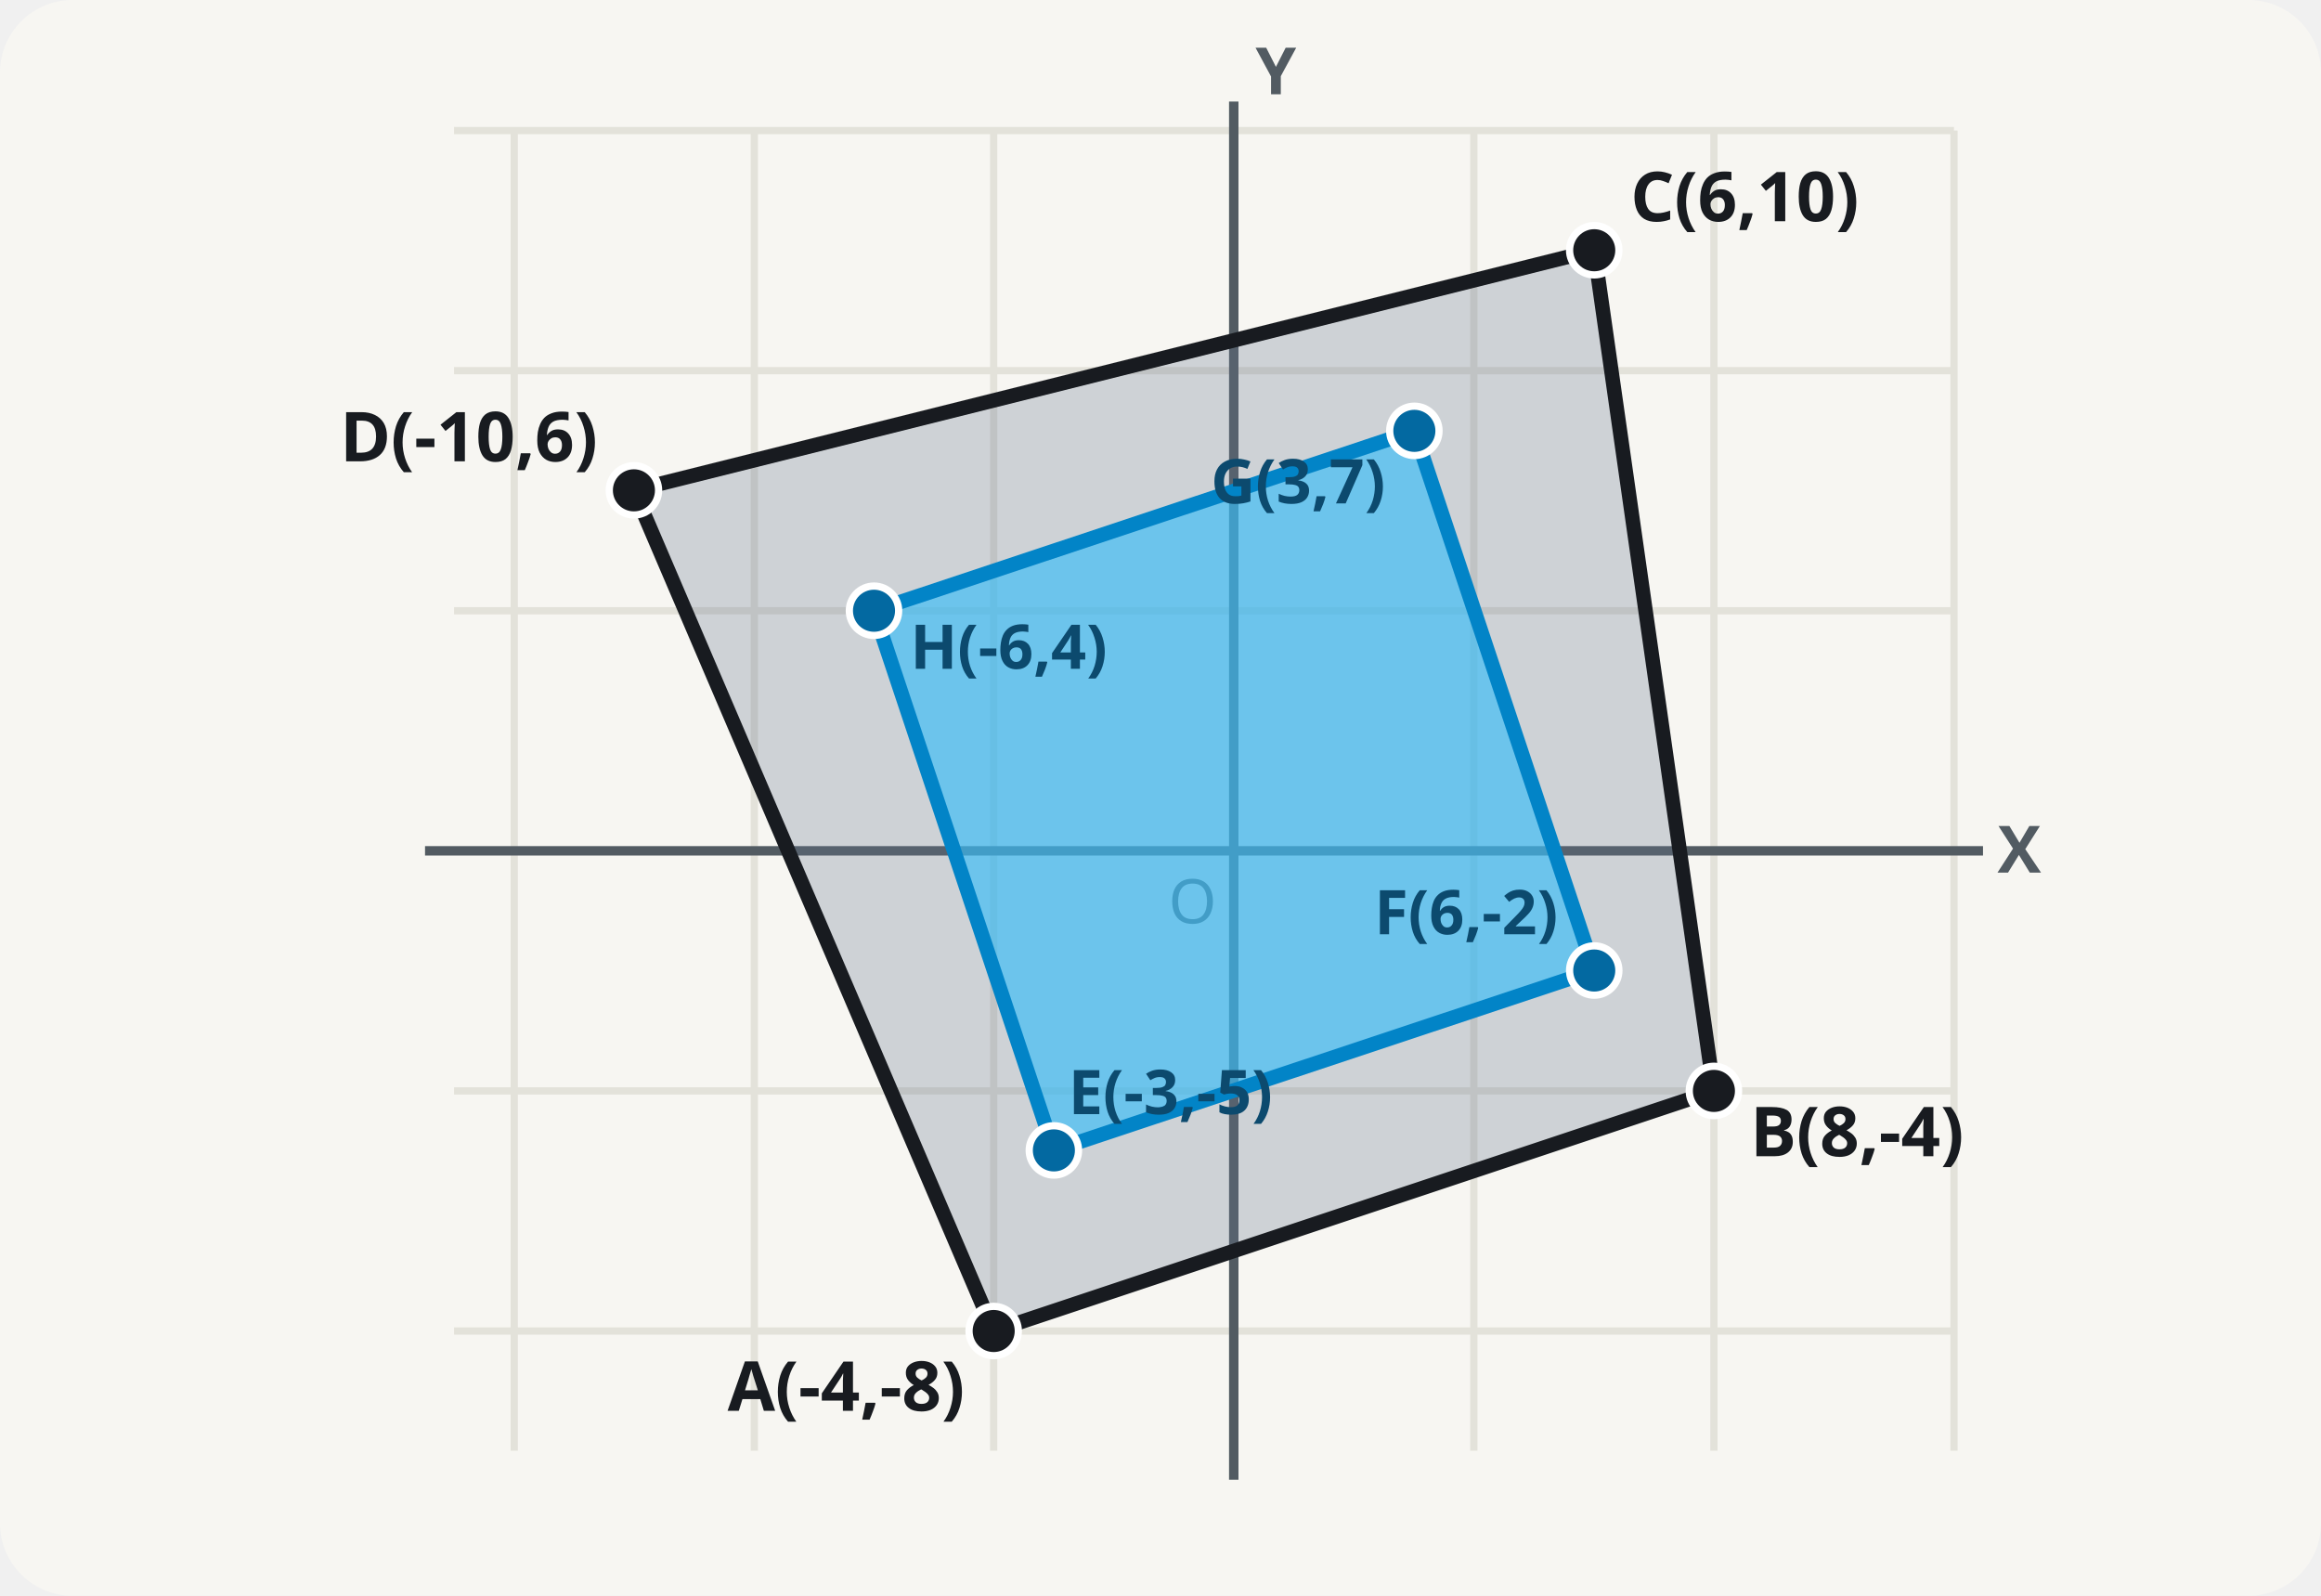
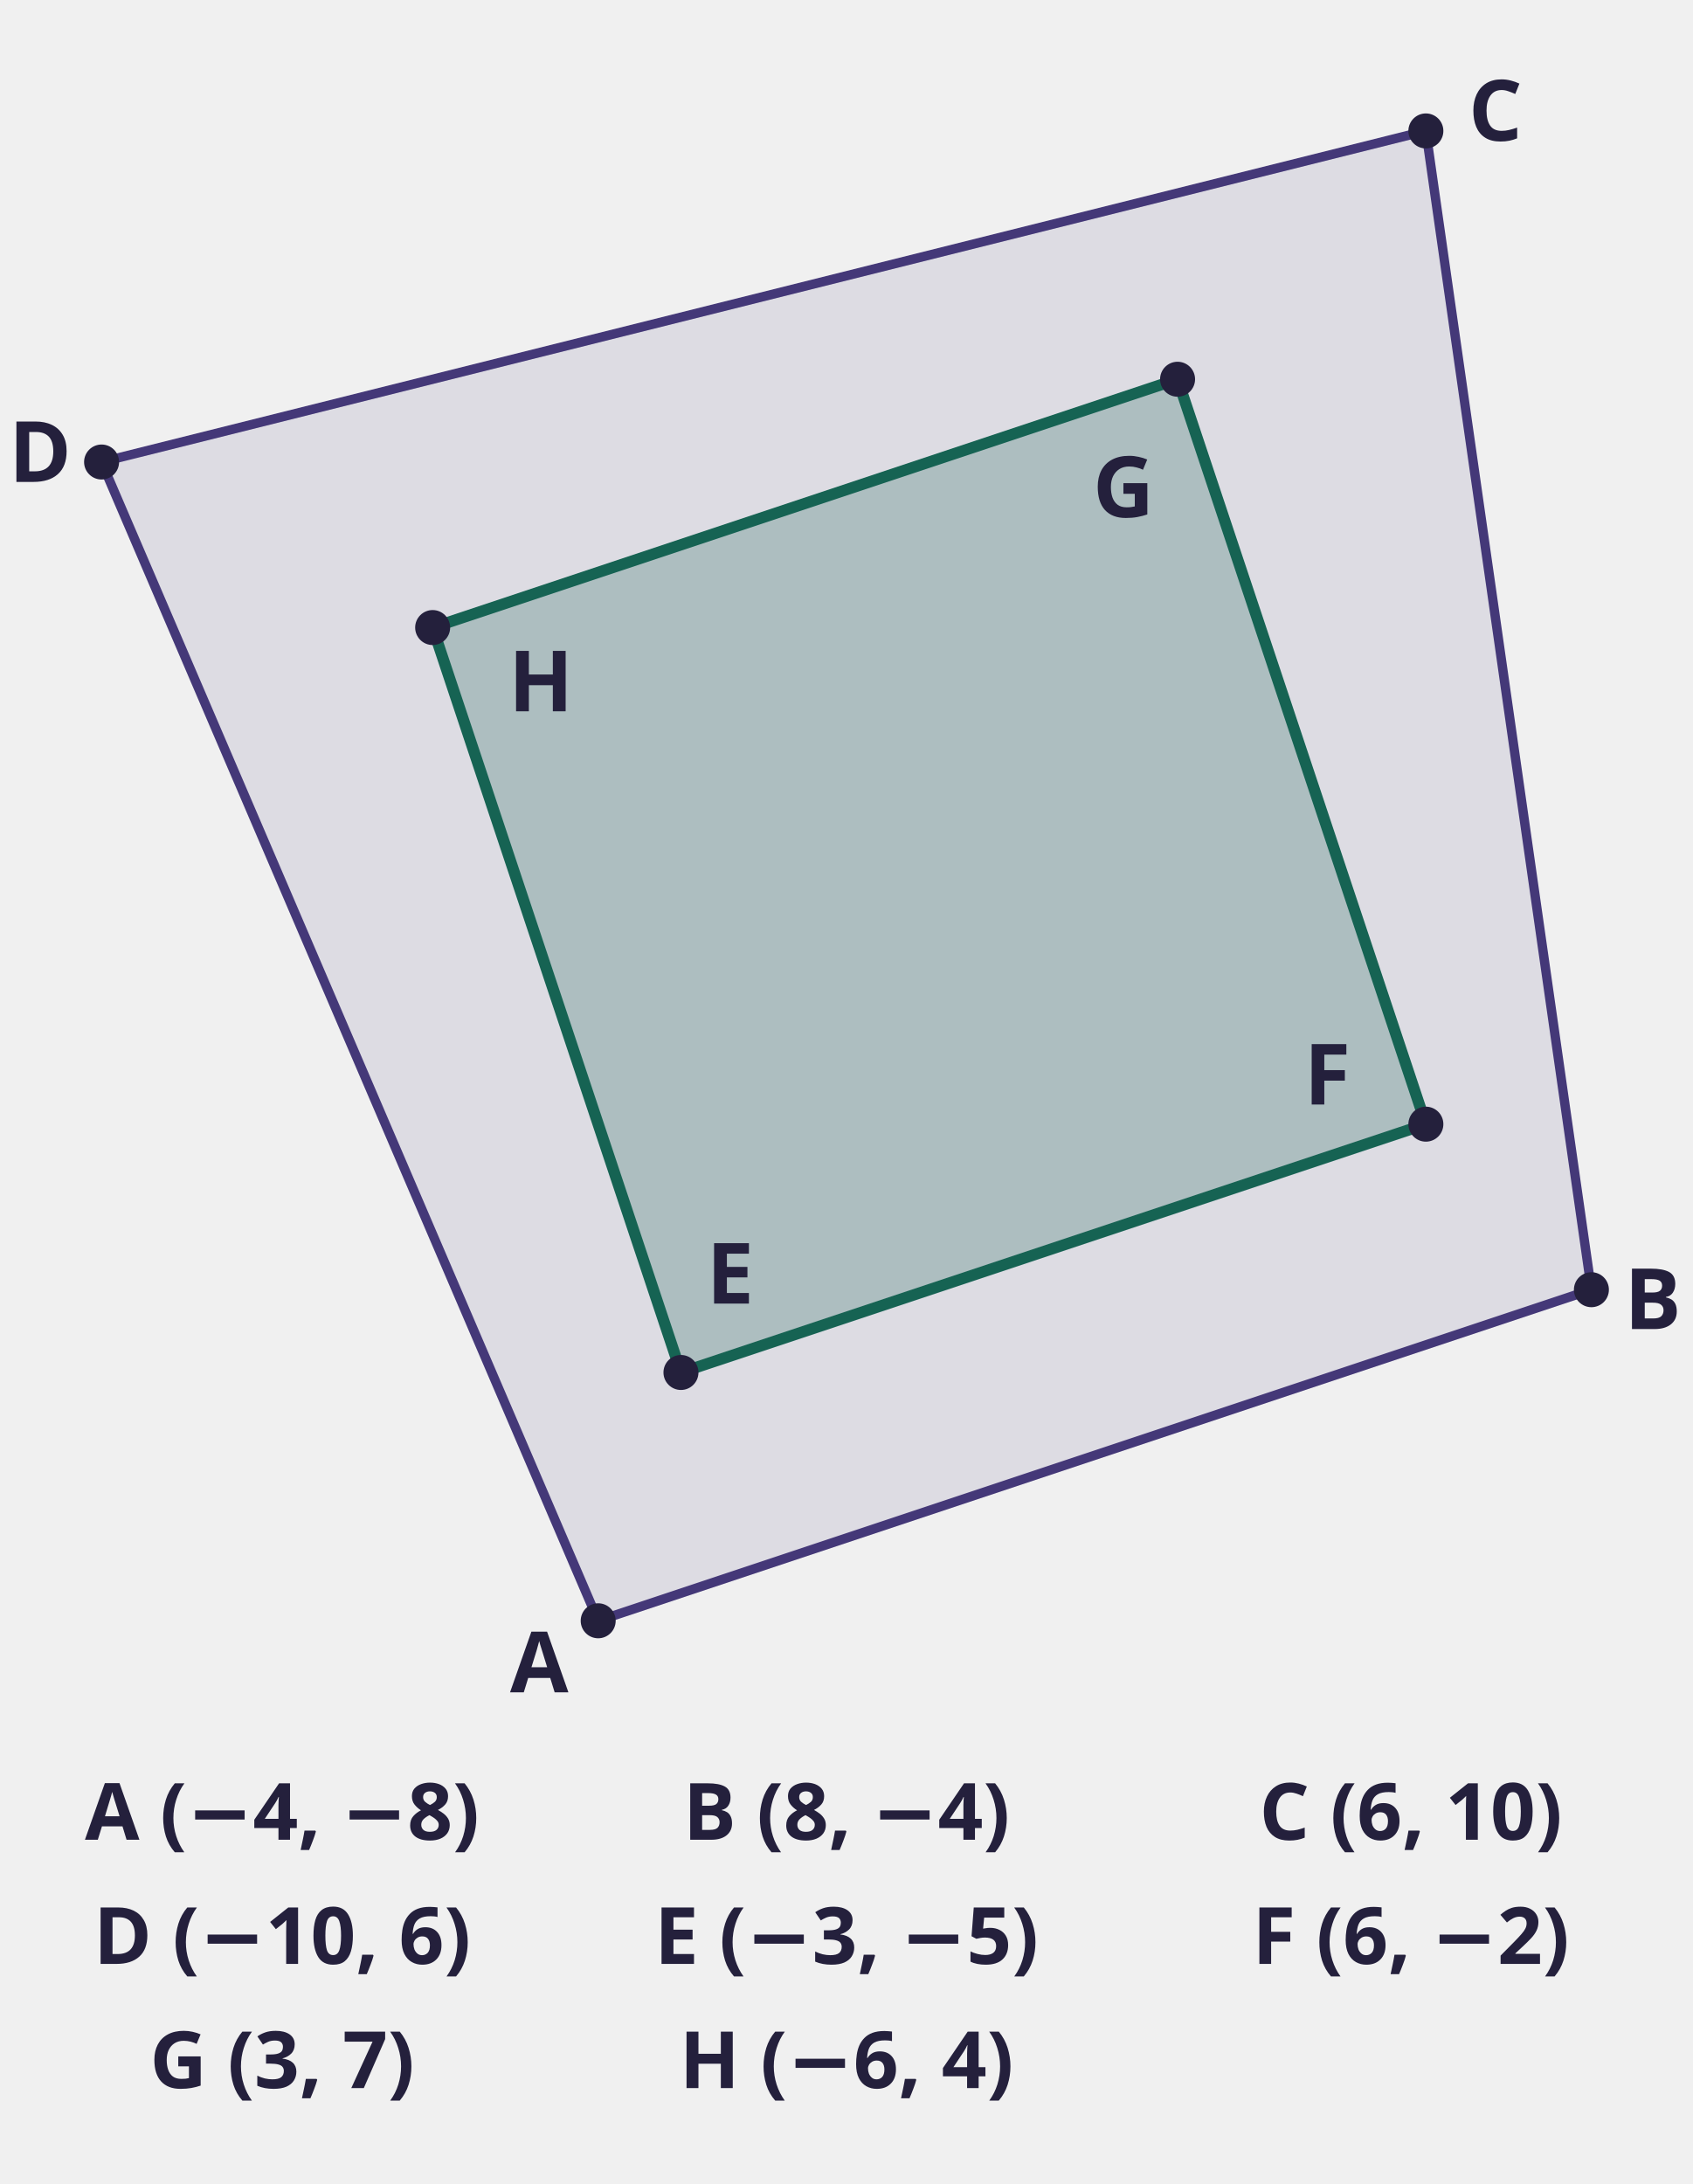
- <svg xmlns="http://www.w3.org/2000/svg" viewBox="0 0 320 220" role="img" aria-labelledby="t desc">
-   <rect width="320" height="220" rx="10" fill="#F7F6F2" />
-   <line x1="70.9" y1="18.0" x2="70.9" y2="200.0" stroke="#E3E2DA" stroke-width="1" />
-   <line x1="104" y1="18.0" x2="104" y2="200.0" stroke="#E3E2DA" stroke-width="1" />
-   <line x1="137" y1="18.0" x2="137" y2="200.0" stroke="#E3E2DA" stroke-width="1" />
-   <line x1="170.1" y1="18.0" x2="170.1" y2="200.0" stroke="#E3E2DA" stroke-width="1" />
-   <line x1="203.2" y1="18.0" x2="203.2" y2="200.0" stroke="#E3E2DA" stroke-width="1" />
-   <line x1="236.3" y1="18.0" x2="236.3" y2="200.0" stroke="#E3E2DA" stroke-width="1" />
-   <line x1="269.4" y1="18.0" x2="269.4" y2="200.0" stroke="#E3E2DA" stroke-width="1" />
-   <line x1="62.6" y1="183.5" x2="269.4" y2="183.5" stroke="#E3E2DA" stroke-width="1" />
-   <line x1="62.6" y1="150.4" x2="269.4" y2="150.4" stroke="#E3E2DA" stroke-width="1" />
-   <line x1="62.6" y1="117.3" x2="269.4" y2="117.3" stroke="#E3E2DA" stroke-width="1" />
-   <line x1="62.6" y1="84.2" x2="269.4" y2="84.2" stroke="#E3E2DA" stroke-width="1" />
-   <line x1="62.6" y1="51.1" x2="269.4" y2="51.1" stroke="#E3E2DA" stroke-width="1" />
-   <line x1="62.6" y1="18" x2="269.4" y2="18" stroke="#E3E2DA" stroke-width="1" />
-   <line x1="58.6" y1="117.3" x2="273.4" y2="117.3" stroke="#525B62" stroke-width="1.3" />
-   <text x="275.4" y="120.3" font-family="system-ui,sans-serif" font-size="9" font-weight="700" fill="#525B62">X</text>
-   <line x1="170.1" y1="14.0" x2="170.1" y2="204.0" stroke="#525B62" stroke-width="1.3" />
-   <text x="173.1" y="13.0" font-family="system-ui,sans-serif" font-size="9" font-weight="700" fill="#525B62">Y</text>
-   <text x="161.1" y="127.3" font-family="system-ui,sans-serif" font-size="8.5" fill="#525B62">O</text>
-   <polygon points="137,183.5 236.3,150.4 219.8,34.5 87.4,67.6" fill="#64748B" fill-opacity="0.28" stroke="#181B20" stroke-width="2" stroke-linejoin="round" />
-   <polygon points="145.3,158.6 219.8,133.8 195,59.4 120.5,84.2" fill="#38BDF8" fill-opacity="0.65" stroke="#0284C7" stroke-width="2" stroke-linejoin="round" />
-   <circle cx="137" cy="183.5" r="3.4" fill="#181B20" stroke="#FFFFFF" stroke-width="1" />
-   <text x="133" y="194.5" font-family="system-ui,sans-serif" font-size="9.5" font-weight="700" text-anchor="end" fill="#181B20">A(-4,-8)</text>
-   <circle cx="236.3" cy="150.4" r="3.4" fill="#181B20" stroke="#FFFFFF" stroke-width="1" />
-   <text x="241.3" y="159.4" font-family="system-ui,sans-serif" font-size="9.5" font-weight="700" text-anchor="start" fill="#181B20">B(8,-4)</text>
-   <circle cx="219.8" cy="34.5" r="3.4" fill="#181B20" stroke="#FFFFFF" stroke-width="1" />
-   <text x="224.8" y="30.5" font-family="system-ui,sans-serif" font-size="9.5" font-weight="700" text-anchor="start" fill="#181B20">C(6,10)</text>
-   <circle cx="87.4" cy="67.6" r="3.4" fill="#181B20" stroke="#FFFFFF" stroke-width="1" />
-   <text x="82.4" y="63.6" font-family="system-ui,sans-serif" font-size="9.5" font-weight="700" text-anchor="end" fill="#181B20">D(-10,6)</text>
-   <circle cx="145.3" cy="158.6" r="3.4" fill="#0369A1" stroke="#FFFFFF" stroke-width="1" />
-   <text x="147.3" y="153.6" font-family="system-ui,sans-serif" font-size="8.5" font-weight="700" text-anchor="start" fill="#0C4A6E">E(-3,-5)</text>
-   <circle cx="219.8" cy="133.8" r="3.4" fill="#0369A1" stroke="#FFFFFF" stroke-width="1" />
-   <text x="214.8" y="128.8" font-family="system-ui,sans-serif" font-size="8.5" font-weight="700" text-anchor="end" fill="#0C4A6E">F(6,-2)</text>
-   <circle cx="195" cy="59.4" r="3.4" fill="#0369A1" stroke="#FFFFFF" stroke-width="1" />
-   <text x="191" y="69.4" font-family="system-ui,sans-serif" font-size="8.5" font-weight="700" text-anchor="end" fill="#0C4A6E">G(3,7)</text>
-   <circle cx="120.5" cy="84.2" r="3.4" fill="#0369A1" stroke="#FFFFFF" stroke-width="1" />
-   <text x="125.5" y="92.2" font-family="system-ui,sans-serif" font-size="8.5" font-weight="700" text-anchor="start" fill="#0C4A6E">H(-6,4)</text>
+ <svg xmlns="http://www.w3.org/2000/svg" role="img" viewBox="0 0 300 387" font-family="system-ui, sans-serif" font-weight="550" aria-labelledby="t desc">
+   <polygon points="106,287.2 282,228.533 252.667,23.2 18,81.867" fill="#443878" fill-opacity="0.11" data-dg-region="ABCD" />
+   <polygon points="120.667,243.2 252.667,199.2 208.667,67.2 76.667,111.2" fill="#166353" fill-opacity="0.24" data-dg-region="EFGH" data-dg-obstacle="region-EFGH" data-dg-fill="" />
+   <line x1="106" y1="287.2" x2="282" y2="228.533" stroke="#443878" stroke-width="1.65" stroke-linecap="round" data-dg-obstacle="AB" data-dg-edge="AB" />
+   <line x1="282" y1="228.533" x2="252.667" y2="23.2" stroke="#443878" stroke-width="1.65" stroke-linecap="round" data-dg-obstacle="BC" data-dg-edge="BC" />
+   <line x1="252.667" y1="23.2" x2="18" y2="81.867" stroke="#443878" stroke-width="1.65" stroke-linecap="round" data-dg-obstacle="CD" data-dg-edge="CD" />
+   <line x1="18" y1="81.867" x2="106" y2="287.2" stroke="#443878" stroke-width="1.65" stroke-linecap="round" data-dg-obstacle="DA" data-dg-edge="DA" />
+   <line x1="120.667" y1="243.2" x2="252.667" y2="199.2" stroke="#166353" stroke-width="2" stroke-linecap="round" data-dg-obstacle="EF" data-dg-edge="EF" />
+   <line x1="252.667" y1="199.2" x2="208.667" y2="67.2" stroke="#166353" stroke-width="2" stroke-linecap="round" data-dg-obstacle="FG" data-dg-edge="FG" />
+   <line x1="208.667" y1="67.2" x2="76.667" y2="111.2" stroke="#166353" stroke-width="2" stroke-linecap="round" data-dg-obstacle="GH" data-dg-edge="GH" />
+   <line x1="76.667" y1="111.2" x2="120.667" y2="243.2" stroke="#166353" stroke-width="2" stroke-linecap="round" data-dg-obstacle="HE" data-dg-edge="HE" />
+   <circle cx="106" cy="287.2" r="3.1" fill="#24203c" data-dg-obstacle="point-A" data-dg-fill="" data-dg-point="A" />
+   <circle cx="282" cy="228.533" r="3.1" fill="#24203c" data-dg-obstacle="point-B" data-dg-fill="" data-dg-point="B" />
+   <circle cx="252.667" cy="23.2" r="3.1" fill="#24203c" data-dg-obstacle="point-C" data-dg-fill="" data-dg-point="C" />
+   <circle cx="18" cy="81.867" r="3.1" fill="#24203c" data-dg-obstacle="point-D" data-dg-fill="" data-dg-point="D" />
+   <circle cx="120.667" cy="243.2" r="3.1" fill="#24203c" data-dg-obstacle="point-E" data-dg-fill="" data-dg-point="E" />
+   <circle cx="252.667" cy="199.2" r="3.1" fill="#24203c" data-dg-obstacle="point-F" data-dg-fill="" data-dg-point="F" />
+   <circle cx="208.667" cy="67.2" r="3.1" fill="#24203c" data-dg-obstacle="point-G" data-dg-fill="" data-dg-point="G" />
+   <circle cx="76.667" cy="111.2" r="3.1" fill="#24203c" data-dg-obstacle="point-H" data-dg-fill="" data-dg-point="H" />
+   <text text-anchor="middle" dy=".35em" fill="#24203c" data-dg-label="A" data-dg-font="vertex" x="95.555" y="294.628" font-size="15">A</text>
+   <text text-anchor="middle" dy=".35em" fill="#24203c" data-dg-label="B" data-dg-font="vertex" x="292.883" y="230.255" font-size="15">B</text>
+   <text text-anchor="middle" dy=".35em" fill="#24203c" data-dg-label="C" data-dg-font="vertex" x="264.988" y="19.672" font-size="15">C</text>
+   <text text-anchor="middle" dy=".35em" fill="#24203c" data-dg-label="D" data-dg-font="vertex" x="7.117" y="80.145" font-size="15">D</text>
+   <text text-anchor="middle" dy=".35em" fill="#24203c" data-dg-label="E" data-dg-font="vertex" data-dg-allow="region-EFGH" x="129.396" y="225.741" font-size="15">E</text>
+   <text text-anchor="middle" dy=".35em" fill="#24203c" data-dg-label="F" data-dg-font="vertex" data-dg-allow="region-EFGH" x="235.207" y="190.47" font-size="15">F</text>
+   <text text-anchor="middle" dy=".35em" fill="#24203c" data-dg-label="G" data-dg-font="vertex" data-dg-allow="region-EFGH" x="199.078" y="86.377" font-size="15">G</text>
+   <text text-anchor="middle" dy=".35em" fill="#24203c" data-dg-label="H" data-dg-font="vertex" data-dg-allow="region-EFGH" x="95.843" y="120.788" font-size="15">H</text>
+   <text x="50" y="326" text-anchor="middle" font-size="14" fill="#24203c">A (−4, −8)</text>
+   <text x="150" y="326" text-anchor="middle" font-size="14" fill="#24203c">B (8, −4)</text>
+   <text x="250" y="326" text-anchor="middle" font-size="14" fill="#24203c">C (6, 10)</text>
+   <text x="50" y="348" text-anchor="middle" font-size="14" fill="#24203c">D (−10, 6)</text>
+   <text x="150" y="348" text-anchor="middle" font-size="14" fill="#24203c">E (−3, −5)</text>
+   <text x="250" y="348" text-anchor="middle" font-size="14" fill="#24203c">F (6, −2)</text>
+   <text x="50" y="370" text-anchor="middle" font-size="14" fill="#24203c">G (3, 7)</text>
+   <text x="150" y="370" text-anchor="middle" font-size="14" fill="#24203c">H (−6, 4)</text>
</svg>
